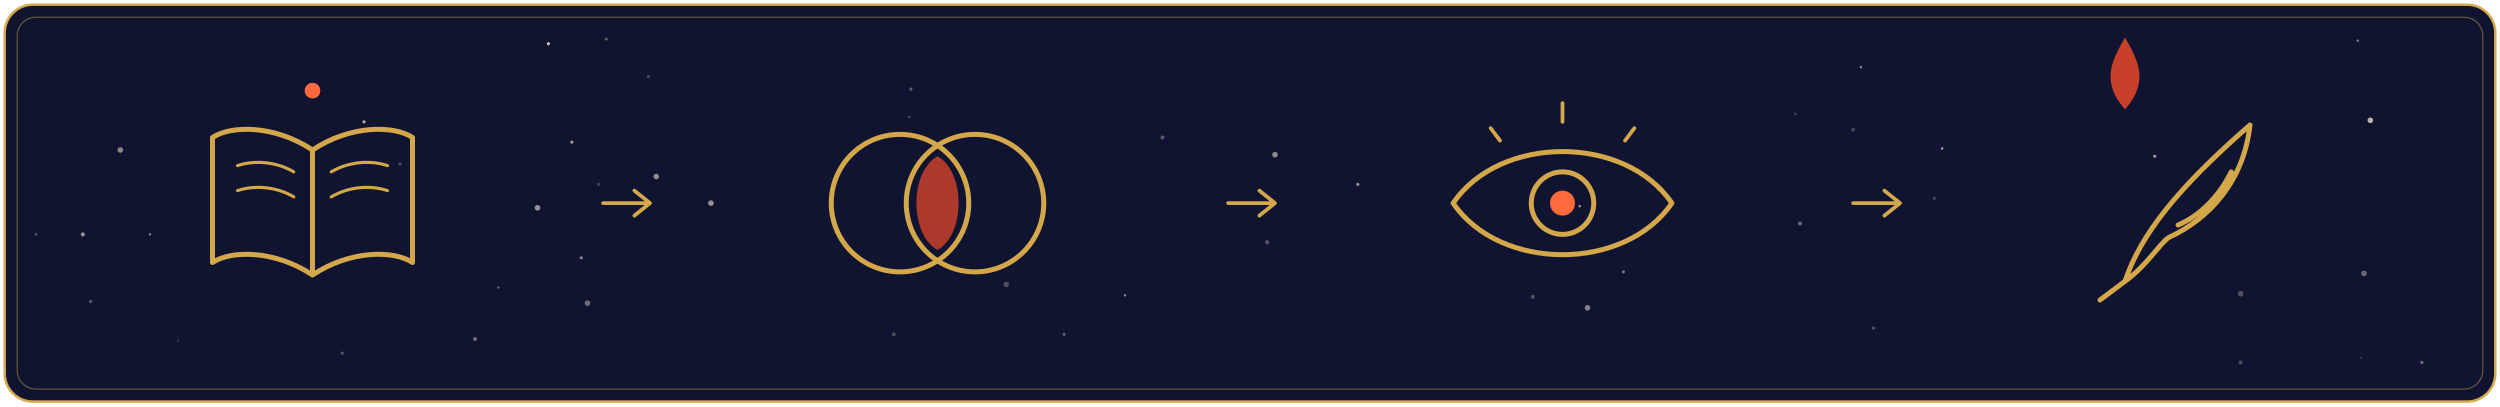
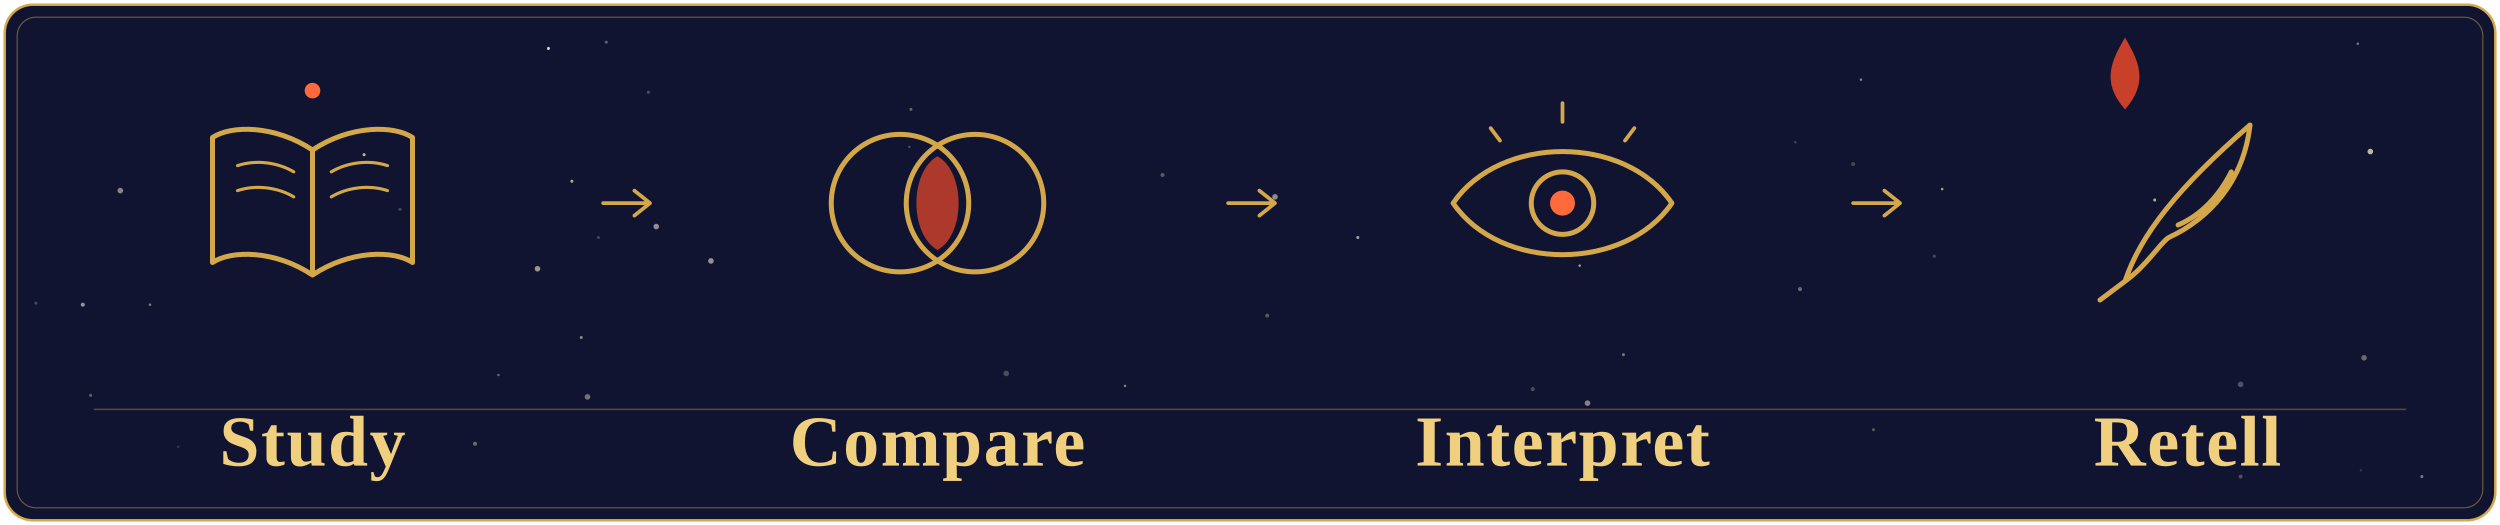
- <svg xmlns="http://www.w3.org/2000/svg" viewBox="0 0 1600 260" width="1600" height="260" role="img" aria-labelledby="t d">
+ <svg xmlns="http://www.w3.org/2000/svg" viewBox="0 0 1600 336" width="1600" height="336" role="img" aria-labelledby="t d">
  <defs />
-   <rect x="3" y="3" width="1594" height="254" rx="18" fill="#0b0f2c" stroke="#d4a84a" stroke-width="1.6" opacity=".98" />
-   <rect x="11" y="11" width="1578" height="238" rx="12" fill="none" stroke="#d4a84a" stroke-width=".7" opacity=".5" />
-   <circle cx="1511" cy="229" r="0.8" fill="#f4ecd0" opacity="0.16" />
-   <circle cx="583" cy="57" r="1" fill="#f4ecd0" opacity="0.36" />
-   <circle cx="351" cy="28" r="1" fill="#f4ecd0" opacity="0.85" />
-   <circle cx="1016" cy="197" r="1.8" fill="#f4ecd0" opacity="0.51" />
-   <circle cx="869" cy="118" r="1" fill="#f4ecd0" opacity="0.63" />
-   <circle cx="1379" cy="100" r="1" fill="#f4ecd0" opacity="0.66" />
-   <circle cx="681" cy="214" r="1" fill="#f4ecd0" opacity="0.34" />
-   <circle cx="388" cy="25" r="1" fill="#f4ecd0" opacity="0.34" />
-   <circle cx="816" cy="99" r="1.8" fill="#f4ecd0" opacity="0.55" />
-   <circle cx="304" cy="217" r="1.3" fill="#f4ecd0" opacity="0.40" />
-   <circle cx="1434" cy="188" r="1.8" fill="#f4ecd0" opacity="0.29" />
-   <circle cx="1550" cy="232" r="1" fill="#f4ecd0" opacity="0.45" />
-   <circle cx="644" cy="182" r="1.8" fill="#f4ecd0" opacity="0.26" />
-   <circle cx="455" cy="130" r="1.8" fill="#f4ecd0" opacity="0.58" />
-   <circle cx="572" cy="214" r="1.3" fill="#f4ecd0" opacity="0.26" />
-   <circle cx="1152" cy="143" r="1.3" fill="#f4ecd0" opacity="0.40" />
-   <circle cx="366" cy="91" r="1" fill="#f4ecd0" opacity="0.66" />
-   <circle cx="981" cy="190" r="1.3" fill="#f4ecd0" opacity="0.27" />
-   <circle cx="1513" cy="175" r="1.8" fill="#f4ecd0" opacity="0.39" />
-   <circle cx="811" cy="155" r="1.3" fill="#f4ecd0" opacity="0.31" />
-   <circle cx="344" cy="133" r="1.8" fill="#f4ecd0" opacity="0.60" />
-   <circle cx="1243" cy="95" r="0.8" fill="#f4ecd0" opacity="0.67" />
-   <circle cx="319" cy="184" r="0.8" fill="#f4ecd0" opacity="0.38" />
-   <circle cx="96" cy="150" r="0.8" fill="#f4ecd0" opacity="0.51" />
-   <circle cx="233" cy="78" r="1" fill="#f4ecd0" opacity="0.72" />
-   <circle cx="114" cy="218" r="0.8" fill="#f4ecd0" opacity="0.16" />
-   <circle cx="582" cy="75" r="0.8" fill="#f4ecd0" opacity="0.26" />
-   <circle cx="1509" cy="26" r="0.8" fill="#f4ecd0" opacity="0.47" />
-   <circle cx="219" cy="226" r="1" fill="#f4ecd0" opacity="0.31" />
-   <circle cx="23" cy="150" r="1" fill="#f4ecd0" opacity="0.24" />
-   <circle cx="77" cy="96" r="1.8" fill="#f4ecd0" opacity="0.53" />
-   <circle cx="1186" cy="83" r="1.3" fill="#f4ecd0" opacity="0.22" />
-   <circle cx="720" cy="189" r="0.8" fill="#f4ecd0" opacity="0.51" />
-   <circle cx="1199" cy="210" r="1" fill="#f4ecd0" opacity="0.31" />
-   <circle cx="372" cy="165" r="1" fill="#f4ecd0" opacity="0.52" />
-   <circle cx="58" cy="193" r="1" fill="#f4ecd0" opacity="0.35" />
-   <circle cx="1238" cy="127" r="1" fill="#f4ecd0" opacity="0.25" />
-   <circle cx="1517" cy="77" r="1.8" fill="#f4ecd0" opacity="0.74" />
-   <circle cx="1039" cy="174" r="1" fill="#f4ecd0" opacity="0.44" />
-   <circle cx="415" cy="49" r="1" fill="#f4ecd0" opacity="0.28" />
-   <circle cx="1011" cy="132" r="0.8" fill="#f4ecd0" opacity="0.65" />
-   <circle cx="383" cy="118" r="1" fill="#f4ecd0" opacity="0.23" />
-   <circle cx="376" cy="194" r="1.8" fill="#f4ecd0" opacity="0.42" />
-   <circle cx="420" cy="113" r="1.8" fill="#f4ecd0" opacity="0.56" />
-   <circle cx="256" cy="105" r="1" fill="#f4ecd0" opacity="0.25" />
-   <circle cx="1149" cy="73" r="0.8" fill="#f4ecd0" opacity="0.22" />
-   <circle cx="1191" cy="43" r="0.8" fill="#f4ecd0" opacity="0.54" />
-   <circle cx="744" cy="88" r="1.3" fill="#f4ecd0" opacity="0.32" />
-   <circle cx="1434" cy="232" r="1.3" fill="#f4ecd0" opacity="0.27" />
-   <circle cx="53" cy="150" r="1.3" fill="#f4ecd0" opacity="0.59" />
+   <rect x="3" y="3" width="1594" height="330" rx="18" fill="#0b0f2c" stroke="#d4a84a" stroke-width="1.6" opacity=".98" />
+   <rect x="11" y="11" width="1578" height="314" rx="12" fill="none" stroke="#d4a84a" stroke-width=".7" opacity=".5" />
+   <circle cx="1511" cy="301" r="0.8" fill="#f4ecd0" opacity="0.16" />
+   <circle cx="583" cy="70" r="1" fill="#f4ecd0" opacity="0.37" />
+   <circle cx="351" cy="31" r="1" fill="#f4ecd0" opacity="0.86" />
+   <circle cx="1016" cy="258" r="1.8" fill="#f4ecd0" opacity="0.51" />
+   <circle cx="869" cy="152" r="1" fill="#f4ecd0" opacity="0.64" />
+   <circle cx="1379" cy="128" r="1" fill="#f4ecd0" opacity="0.67" />
+   <circle cx="681" cy="282" r="1" fill="#f4ecd0" opacity="0.34" />
+   <circle cx="388" cy="27" r="1" fill="#f4ecd0" opacity="0.35" />
+   <circle cx="816" cy="126" r="1.8" fill="#f4ecd0" opacity="0.55" />
+   <circle cx="304" cy="284" r="1.3" fill="#f4ecd0" opacity="0.40" />
+   <circle cx="1434" cy="246" r="1.8" fill="#f4ecd0" opacity="0.29" />
+   <circle cx="1550" cy="305" r="1" fill="#f4ecd0" opacity="0.45" />
+   <circle cx="644" cy="239" r="1.8" fill="#f4ecd0" opacity="0.26" />
+   <circle cx="455" cy="167" r="1.8" fill="#f4ecd0" opacity="0.58" />
+   <circle cx="572" cy="281" r="1.3" fill="#f4ecd0" opacity="0.27" />
+   <circle cx="1152" cy="185" r="1.3" fill="#f4ecd0" opacity="0.40" />
+   <circle cx="366" cy="116" r="1" fill="#f4ecd0" opacity="0.67" />
+   <circle cx="981" cy="249" r="1.3" fill="#f4ecd0" opacity="0.27" />
+   <circle cx="1513" cy="229" r="1.8" fill="#f4ecd0" opacity="0.39" />
+   <circle cx="811" cy="202" r="1.3" fill="#f4ecd0" opacity="0.31" />
+   <circle cx="344" cy="172" r="1.8" fill="#f4ecd0" opacity="0.60" />
+   <circle cx="1243" cy="121" r="0.8" fill="#f4ecd0" opacity="0.68" />
+   <circle cx="319" cy="240" r="0.8" fill="#f4ecd0" opacity="0.39" />
+   <circle cx="96" cy="195" r="0.8" fill="#f4ecd0" opacity="0.51" />
+   <circle cx="233" cy="99" r="1" fill="#f4ecd0" opacity="0.73" />
+   <circle cx="114" cy="286" r="0.8" fill="#f4ecd0" opacity="0.16" />
+   <circle cx="582" cy="94" r="0.8" fill="#f4ecd0" opacity="0.26" />
+   <circle cx="1509" cy="28" r="0.8" fill="#f4ecd0" opacity="0.47" />
+   <circle cx="219" cy="297" r="1" fill="#f4ecd0" opacity="0.31" />
+   <circle cx="23" cy="194" r="1" fill="#f4ecd0" opacity="0.24" />
+   <circle cx="77" cy="122" r="1.8" fill="#f4ecd0" opacity="0.53" />
+   <circle cx="1186" cy="105" r="1.3" fill="#f4ecd0" opacity="0.23" />
+   <circle cx="720" cy="247" r="0.8" fill="#f4ecd0" opacity="0.51" />
+   <circle cx="1199" cy="275" r="1" fill="#f4ecd0" opacity="0.31" />
+   <circle cx="372" cy="216" r="1" fill="#f4ecd0" opacity="0.52" />
+   <circle cx="58" cy="253" r="1" fill="#f4ecd0" opacity="0.35" />
+   <circle cx="1238" cy="164" r="1" fill="#f4ecd0" opacity="0.25" />
+   <circle cx="1517" cy="97" r="1.8" fill="#f4ecd0" opacity="0.75" />
+   <circle cx="1039" cy="227" r="1" fill="#f4ecd0" opacity="0.44" />
+   <circle cx="415" cy="59" r="1" fill="#f4ecd0" opacity="0.28" />
+   <circle cx="1011" cy="170" r="0.8" fill="#f4ecd0" opacity="0.65" />
+   <circle cx="383" cy="152" r="1" fill="#f4ecd0" opacity="0.23" />
+   <circle cx="376" cy="254" r="1.8" fill="#f4ecd0" opacity="0.43" />
+   <circle cx="420" cy="145" r="1.8" fill="#f4ecd0" opacity="0.57" />
+   <circle cx="256" cy="134" r="1" fill="#f4ecd0" opacity="0.25" />
+   <circle cx="1149" cy="91" r="0.8" fill="#f4ecd0" opacity="0.22" />
+   <circle cx="1191" cy="51" r="0.8" fill="#f4ecd0" opacity="0.54" />
+   <circle cx="744" cy="112" r="1.3" fill="#f4ecd0" opacity="0.32" />
+   <circle cx="1434" cy="305" r="1.3" fill="#f4ecd0" opacity="0.27" />
+   <circle cx="53" cy="195" r="1.3" fill="#f4ecd0" opacity="0.59" />
  <g transform="translate(200 130)" stroke="#d4a84a" stroke-width="3.2" fill="none" stroke-linecap="round" stroke-linejoin="round">
    <path d="M0 -34C-24 -50 -52 -50 -64 -42V38C-52 30 -24 30 0 46C24 30 52 30 64 38V-42C52 -50 24 -50 0 -34ZM0 -34V46" />
    <path d="M-48 -24C-36 -28 -22 -26 -12 -20M-48 -8C-36 -12 -22 -10 -12 -4M48 -24C36 -28 22 -26 12 -20M48 -8C36 -12 22 -10 12 -4" stroke-width="2" />
  </g>
  <circle cx="200" cy="58" r="5" fill="#ff6a3d" />
  <g transform="translate(600 130)" stroke="#d4a84a" stroke-width="3.2" fill="none" stroke-linecap="round" stroke-linejoin="round">
    <circle cx="-24" cy="0" r="44" />
    <circle cx="24" cy="0" r="44" />
  </g>
  <path d="M600 -30C582 -20 582 20 600 30C618 20 618 -20 600 -30Z" transform="translate(0 130)" fill="#c8402a" opacity=".85" />
  <g transform="translate(1000 130)" stroke="#d4a84a" stroke-width="3.2" fill="none" stroke-linecap="round" stroke-linejoin="round">
    <path d="M-70 0C-40 -44 40 -44 70 0C40 44 -40 44 -70 0Z" />
    <circle cx="0" cy="0" r="20" />
    <path d="M0 -64V-52M-46 -48L-40 -40M46 -48L40 -40" stroke-width="2.4" />
  </g>
  <circle cx="1000" cy="130" r="8" fill="#ff6a3d" />
  <g transform="translate(1400 130)" stroke="#d4a84a" stroke-width="3.2" fill="none" stroke-linecap="round" stroke-linejoin="round">
    <path d="M-40 50C-30 20 -6 -10 40 -50C36 -14 14 10 -12 22C-18 26 -26 40 -40 50ZM-40 50L-56 62M-6 14C8 8 20 -4 28 -20" />
  </g>
  <path d="M1360 70C1344 52 1352 38 1360 24C1368 38 1376 52 1360 70Z" fill="#c8402a" />
  <path d="M386 130H414M406 122L416 130L406 138" stroke="#d4a84a" stroke-width="2.4" fill="none" stroke-linecap="round" stroke-linejoin="round" />
  <path d="M786 130H814M806 122L816 130L806 138" stroke="#d4a84a" stroke-width="2.4" fill="none" stroke-linecap="round" stroke-linejoin="round" />
  <path d="M1186 130H1214M1206 122L1216 130L1206 138" stroke="#d4a84a" stroke-width="2.4" fill="none" stroke-linecap="round" stroke-linejoin="round" />
+   <text x="200" y="298" text-anchor="middle" font-family="Georgia, 'Times New Roman', serif" font-size="46" font-weight="700" letter-spacing="1" fill="#f0cf7e">Study</text>
+   <text x="600" y="298" text-anchor="middle" font-family="Georgia, 'Times New Roman', serif" font-size="46" font-weight="700" letter-spacing="1" fill="#f0cf7e">Compare</text>
+   <text x="1000" y="298" text-anchor="middle" font-family="Georgia, 'Times New Roman', serif" font-size="46" font-weight="700" letter-spacing="1" fill="#f0cf7e">Interpret</text>
+   <text x="1400" y="298" text-anchor="middle" font-family="Georgia, 'Times New Roman', serif" font-size="46" font-weight="700" letter-spacing="1" fill="#f0cf7e">Retell</text>
+   <path d="M60 262H1540" stroke="#d4a84a" stroke-width="1" opacity=".35" />
</svg>
